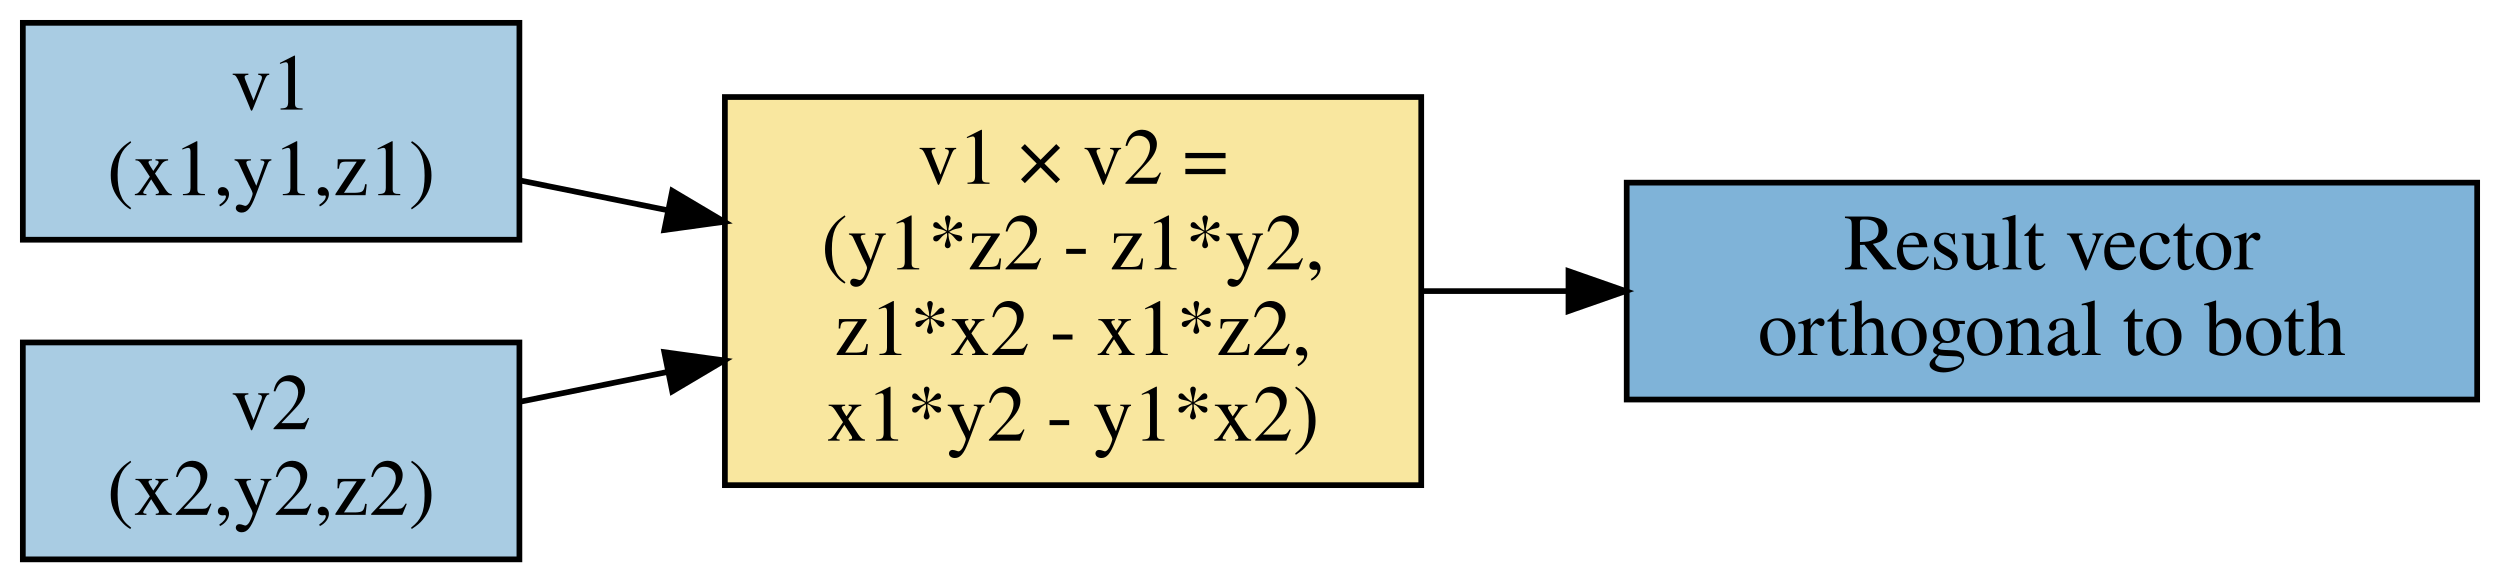
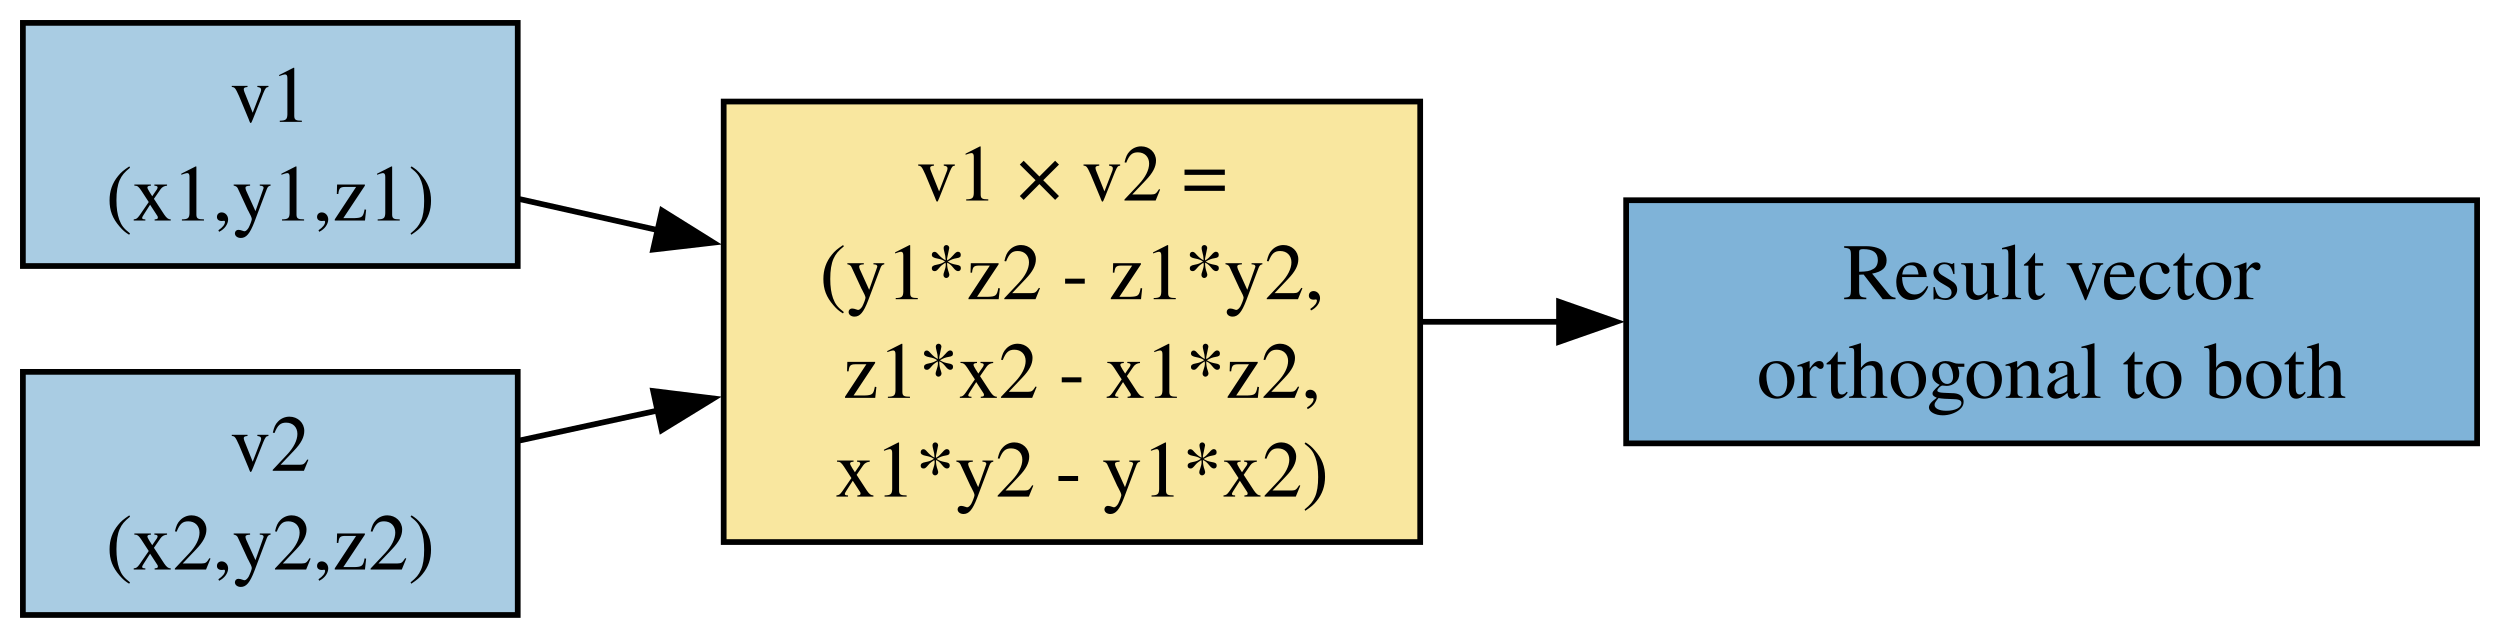
- <svg xmlns="http://www.w3.org/2000/svg" width="438pt" height="102pt" viewBox="0.00 0.00 438.00 102.00">
-   <g id="graph0" class="graph" transform="scale(1 1) rotate(0) translate(4 98)">
+ <svg xmlns="http://www.w3.org/2000/svg" width="437pt" height="112pt" viewBox="0.00 0.00 437.00 112.00">
+   <g id="graph0" class="graph" transform="scale(1 1) rotate(0) translate(4 107.5)">
    <g id="node1" class="node">
-       <polygon fill="#a9cce3" stroke="black" points="87,-94 0,-94 0,-56 87,-56 87,-94" />
-       <text text-anchor="middle" x="43.5" y="-78.8" font-family="Times,serif" font-size="14.00">v1</text>
-       <text text-anchor="middle" x="43.5" y="-63.8" font-family="Times,serif" font-size="14.00">(x1,y1,z1)</text>
+       <polygon fill="#a9cce3" stroke="black" points="86.5,-103.5 0,-103.5 0,-61 86.5,-61 86.5,-103.5" />
+       <text xml:space="preserve" text-anchor="middle" x="43.25" y="-86.2" font-family="Times,serif" font-size="14.00">v1</text>
+       <text xml:space="preserve" text-anchor="middle" x="43.25" y="-68.95" font-family="Times,serif" font-size="14.00">(x1,y1,z1)</text>
    </g>
    <g id="node3" class="node">
-       <polygon fill="#f9e79f" stroke="black" points="245,-81 123,-81 123,-13 245,-13 245,-81" />
-       <text text-anchor="middle" x="184" y="-65.8" font-family="Times,serif" font-size="14.00">v1 × v2 =</text>
-       <text text-anchor="middle" x="184" y="-50.8" font-family="Times,serif" font-size="14.00">(y1*z2 - z1*y2,</text>
-       <text text-anchor="middle" x="184" y="-35.8" font-family="Times,serif" font-size="14.00"> z1*x2 - x1*z2,</text>
-       <text text-anchor="middle" x="184" y="-20.8" font-family="Times,serif" font-size="14.00"> x1*y2 - y1*x2)</text>
+       <polygon fill="#f9e79f" stroke="black" points="244.25,-89.75 122.5,-89.75 122.5,-12.75 244.25,-12.75 244.25,-89.75" />
+       <text xml:space="preserve" text-anchor="middle" x="183.38" y="-72.45" font-family="Times,serif" font-size="14.00">v1 × v2 =</text>
+       <text xml:space="preserve" text-anchor="middle" x="183.38" y="-55.2" font-family="Times,serif" font-size="14.00">(y1*z2 - z1*y2,</text>
+       <text xml:space="preserve" text-anchor="middle" x="183.38" y="-37.95" font-family="Times,serif" font-size="14.00"> z1*x2 - x1*z2,</text>
+       <text xml:space="preserve" text-anchor="middle" x="183.38" y="-20.7" font-family="Times,serif" font-size="14.00"> x1*y2 - y1*x2)</text>
    </g>
    <g id="edge1" class="edge">
-       <path fill="none" stroke="black" d="M87.18,-66.37C95.38,-64.71 104.17,-62.94 112.97,-61.16" />
-       <polygon fill="black" stroke="black" points="113.78,-64.56 122.89,-59.15 112.39,-57.7 113.78,-64.56" />
+       <path fill="none" stroke="black" d="M86.82,-72.7C94.5,-70.97 102.7,-69.13 110.95,-67.28" />
+       <polygon fill="black" stroke="black" points="111.71,-70.7 120.7,-65.09 110.17,-63.87 111.71,-70.7" />
    </g>
    <g id="node2" class="node">
-       <polygon fill="#a9cce3" stroke="black" points="87,-38 0,-38 0,0 87,0 87,-38" />
-       <text text-anchor="middle" x="43.5" y="-22.8" font-family="Times,serif" font-size="14.00">v2</text>
-       <text text-anchor="middle" x="43.5" y="-7.8" font-family="Times,serif" font-size="14.00">(x2,y2,z2)</text>
+       <polygon fill="#a9cce3" stroke="black" points="86.5,-42.5 0,-42.5 0,0 86.5,0 86.5,-42.5" />
+       <text xml:space="preserve" text-anchor="middle" x="43.25" y="-25.2" font-family="Times,serif" font-size="14.00">v2</text>
+       <text xml:space="preserve" text-anchor="middle" x="43.25" y="-7.95" font-family="Times,serif" font-size="14.00">(x2,y2,z2)</text>
    </g>
    <g id="edge2" class="edge">
-       <path fill="none" stroke="black" d="M87.18,-27.63C95.38,-29.29 104.17,-31.06 112.97,-32.84" />
-       <polygon fill="black" stroke="black" points="112.39,-36.3 122.89,-34.85 113.78,-29.44 112.39,-36.3" />
+       <path fill="none" stroke="black" d="M86.82,-30.5C94.5,-32.16 102.7,-33.95 110.95,-35.74" />
+       <polygon fill="black" stroke="black" points="110.18,-39.15 120.69,-37.85 111.67,-32.31 110.18,-39.15" />
    </g>
    <g id="node4" class="node">
-       <polygon fill="#7fb3d8" stroke="black" points="430,-66 281,-66 281,-28 430,-28 430,-66" />
-       <text text-anchor="middle" x="355.5" y="-50.8" font-family="Times,serif" font-size="14.00">Result vector</text>
-       <text text-anchor="middle" x="355.5" y="-35.8" font-family="Times,serif" font-size="14.00">orthogonal to both</text>
+       <polygon fill="#7fb3d8" stroke="black" points="429,-72.5 280.25,-72.5 280.25,-30 429,-30 429,-72.5" />
+       <text xml:space="preserve" text-anchor="middle" x="354.62" y="-55.2" font-family="Times,serif" font-size="14.00">Result vector</text>
+       <text xml:space="preserve" text-anchor="middle" x="354.62" y="-37.95" font-family="Times,serif" font-size="14.00">orthogonal to both</text>
    </g>
    <g id="edge3" class="edge">
-       <path fill="none" stroke="black" d="M245.24,-47C253.51,-47 262.13,-47 270.73,-47" />
-       <polygon fill="black" stroke="black" points="270.8,-50.5 280.8,-47 270.8,-43.5 270.8,-50.5" />
+       <path fill="none" stroke="black" d="M244.52,-51.25C252.34,-51.25 260.46,-51.25 268.58,-51.25" />
+       <polygon fill="black" stroke="black" points="268.52,-54.75 278.52,-51.25 268.52,-47.75 268.52,-54.75" />
    </g>
  </g>
</svg>
